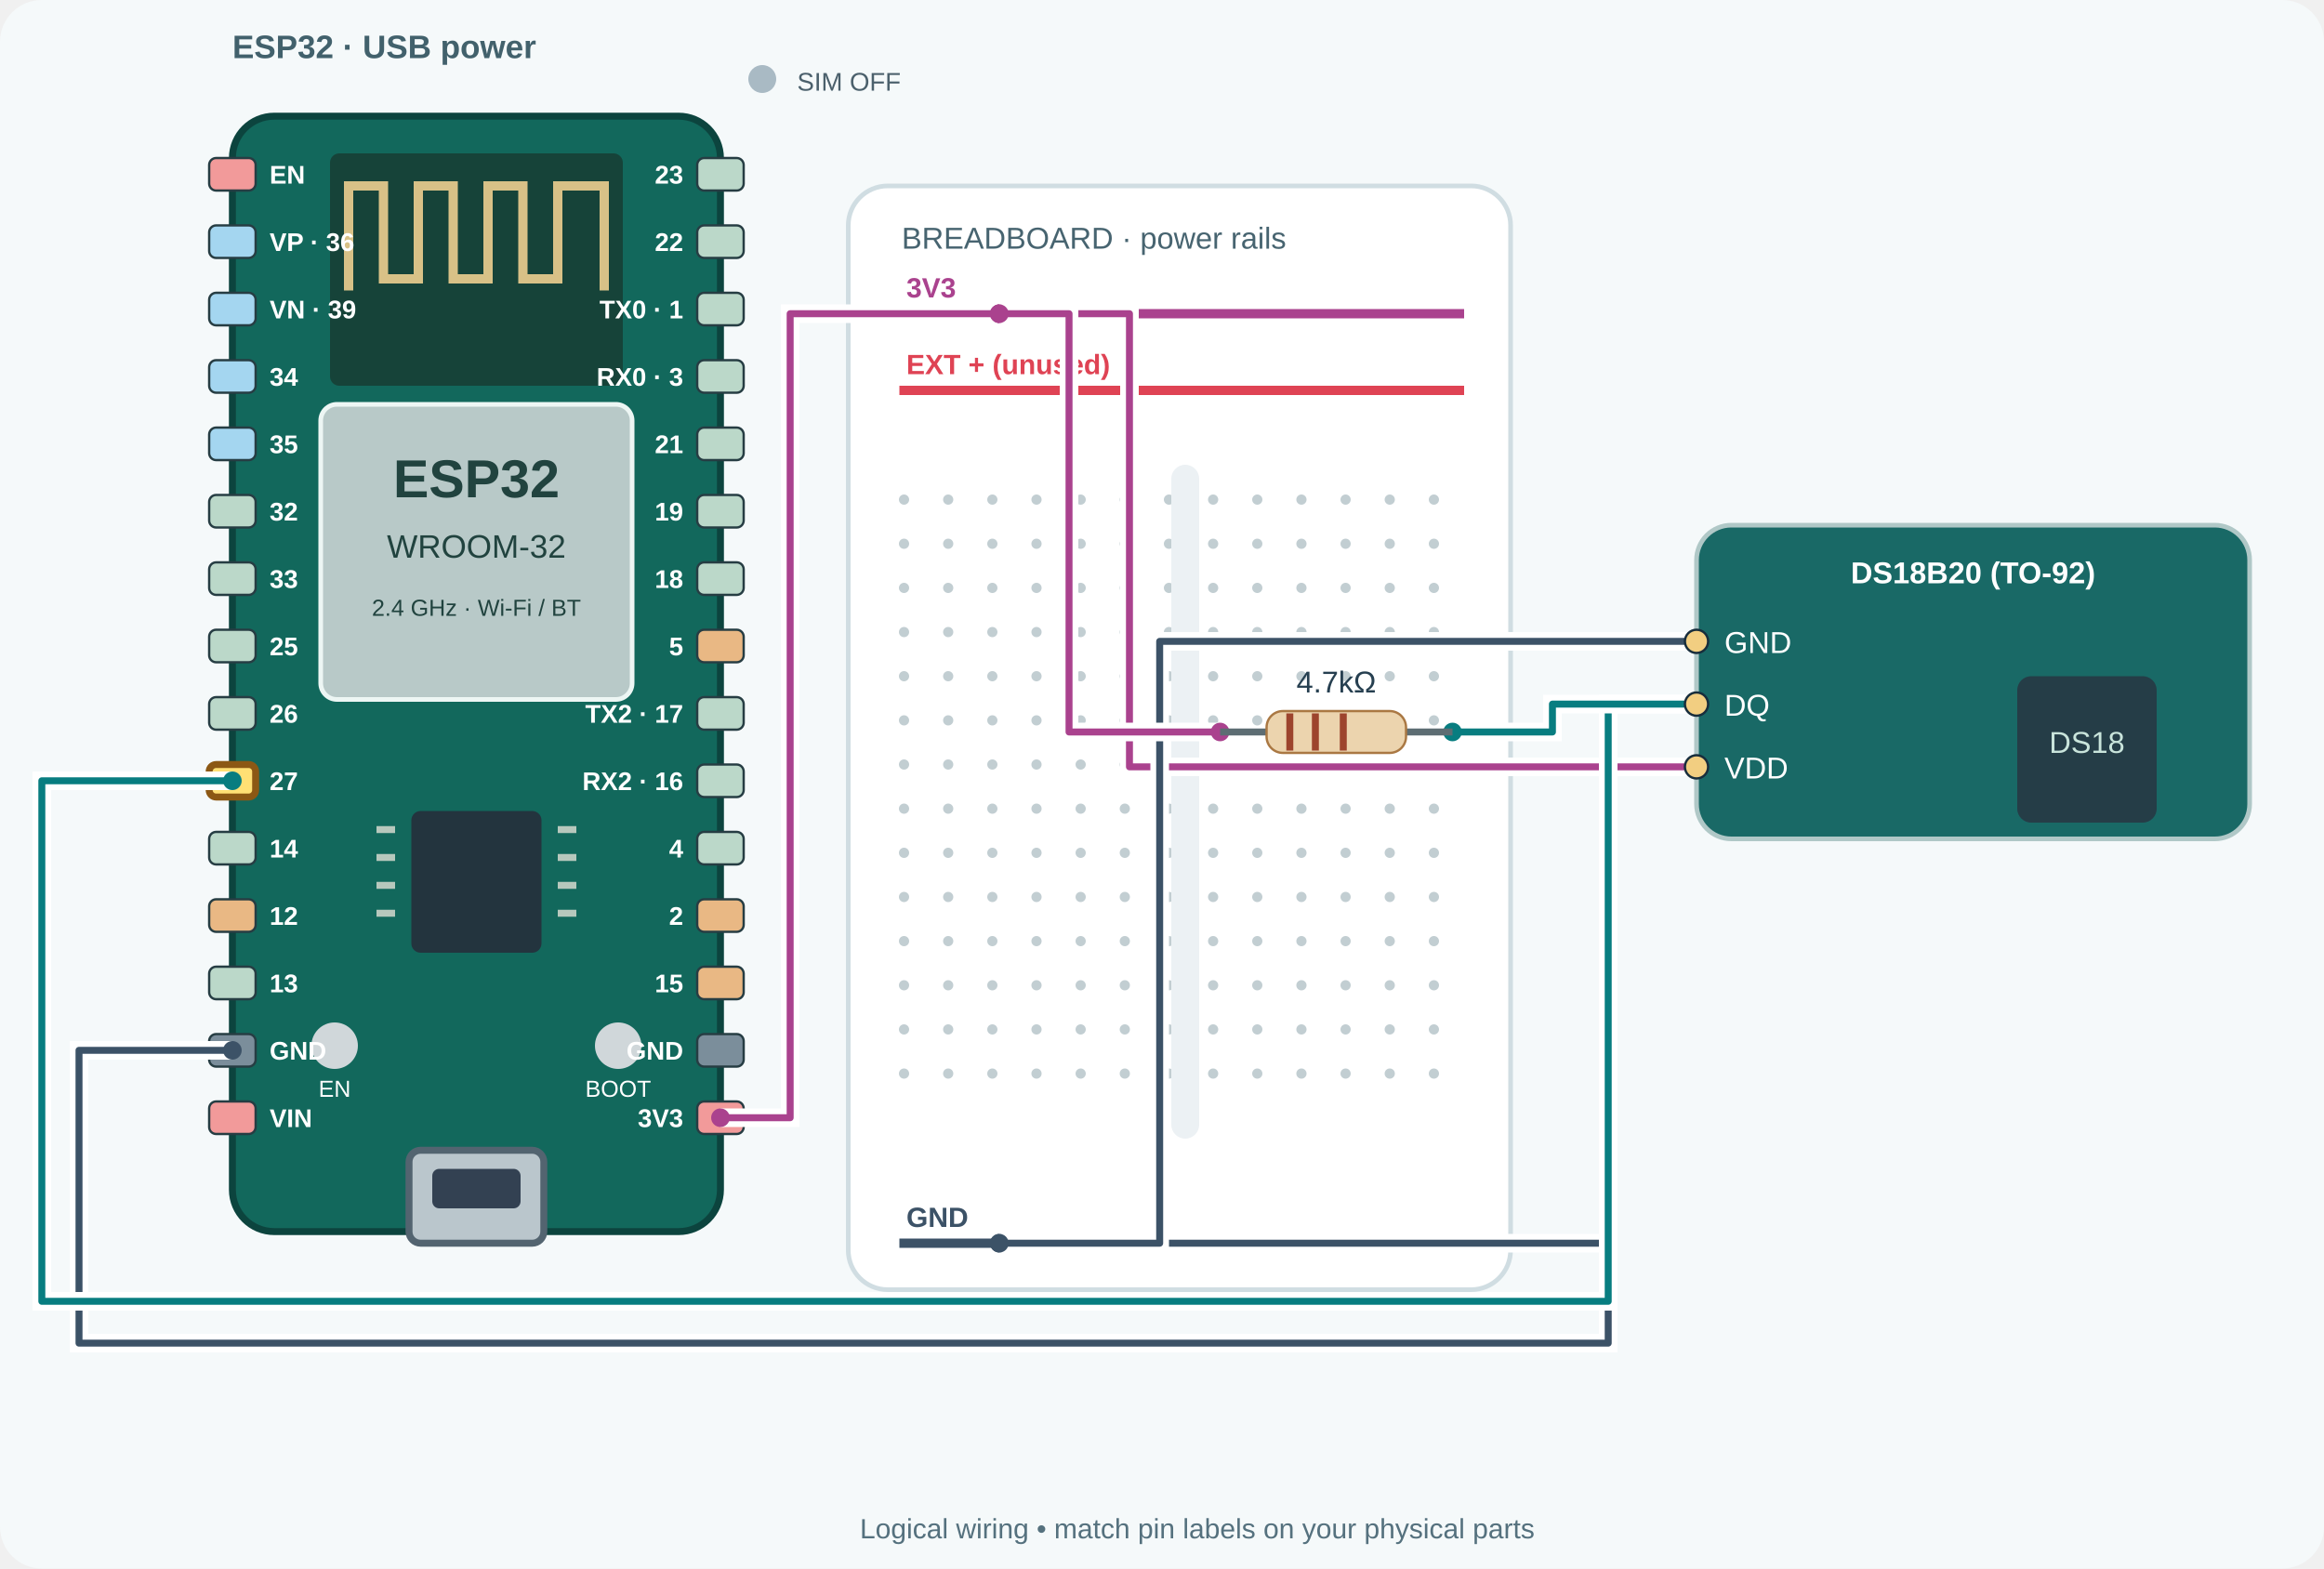
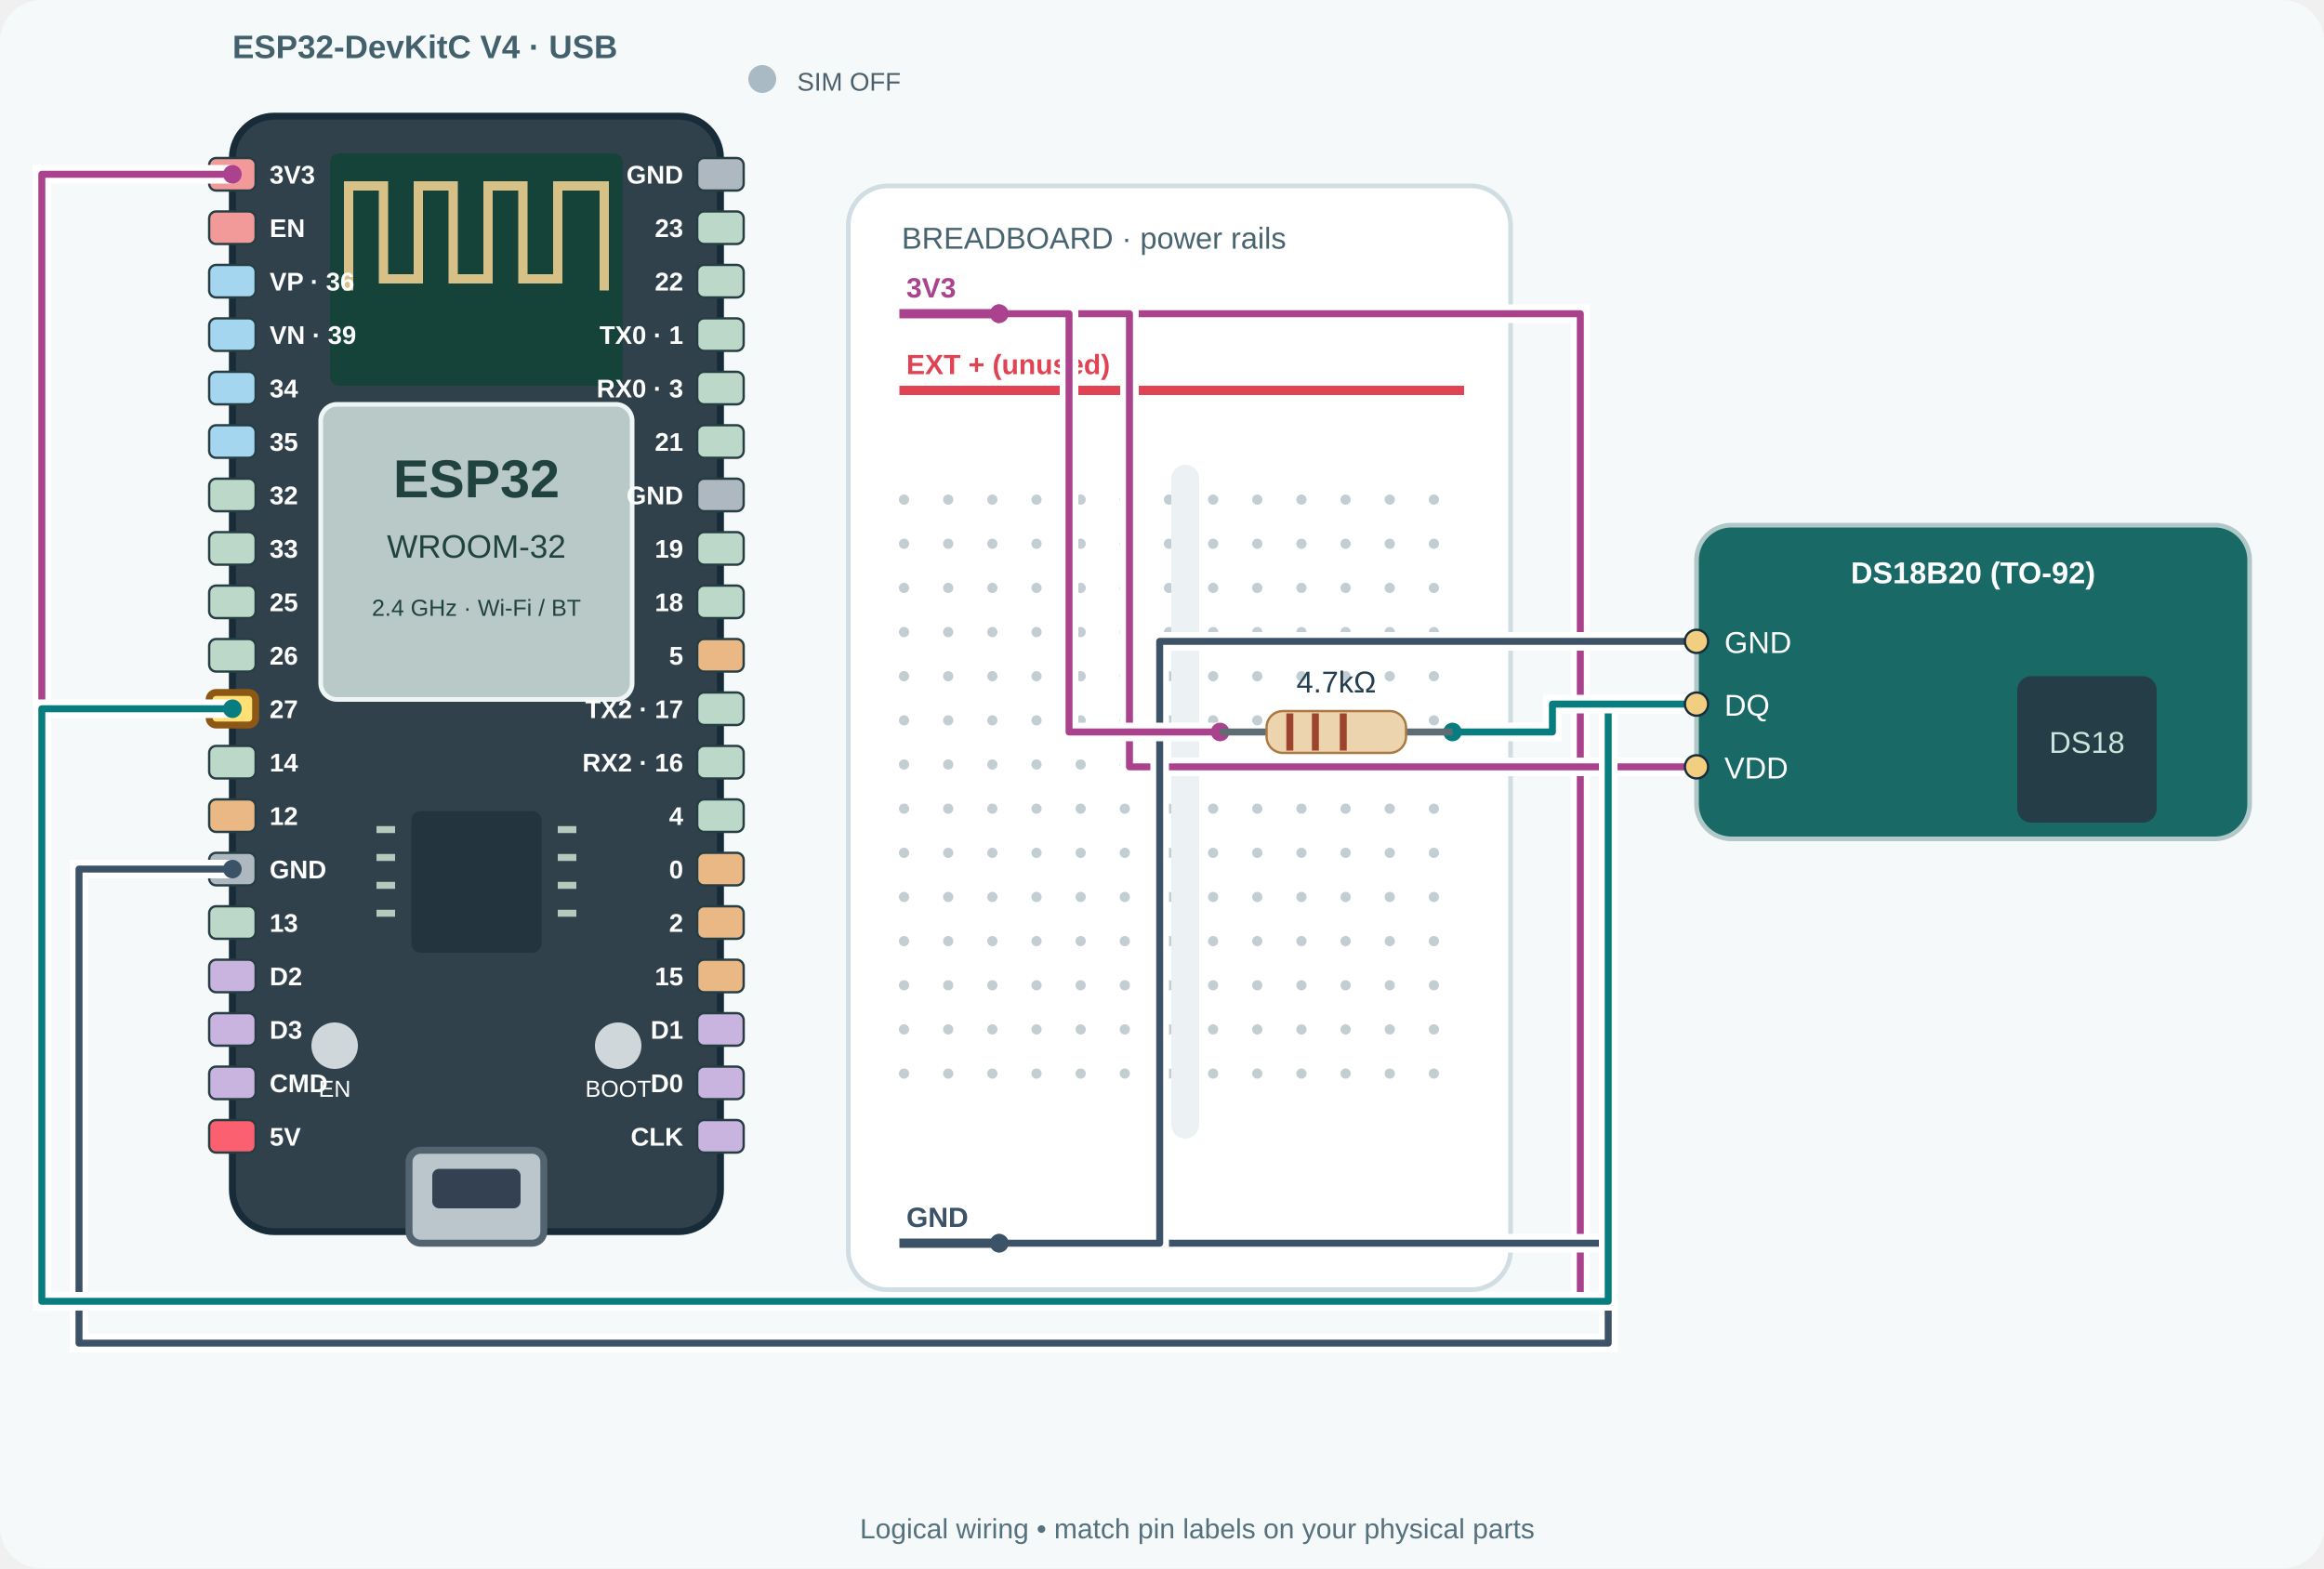
<svg xmlns="http://www.w3.org/2000/svg" viewBox="0 0 1000 675" role="img" aria-labelledby="circuit-title circuit-desc" class="circuit" style="font-family:Arial,sans-serif" data-powered="false">
  <rect width="1000" height="675" rx="18" fill="#f5f9fa" />
-   <text x="100" y="25" font-size="14" fill="#42616c" font-weight="bold">ESP32 · USB power</text>
+   <text x="100" y="25" font-size="14" fill="#42616c" font-weight="bold">ESP32-DevKitC V4 · USB</text>
  <rect x="365" y="80" width="285" height="475" rx="17" fill="#fff" stroke="#d0dde2" stroke-width="2" />
  <text x="388" y="107" font-size="13" fill="#476470">BREADBOARD · power rails</text>
  <circle cx="389" cy="215" r="2.2" fill="#c2ced2" />
  <circle cx="408" cy="215" r="2.2" fill="#c2ced2" />
  <circle cx="427" cy="215" r="2.2" fill="#c2ced2" />
  <circle cx="446" cy="215" r="2.2" fill="#c2ced2" />
  <circle cx="465" cy="215" r="2.2" fill="#c2ced2" />
  <circle cx="484" cy="215" r="2.2" fill="#c2ced2" />
  <circle cx="503" cy="215" r="2.2" fill="#c2ced2" />
  <circle cx="522" cy="215" r="2.2" fill="#c2ced2" />
  <circle cx="541" cy="215" r="2.2" fill="#c2ced2" />
  <circle cx="560" cy="215" r="2.2" fill="#c2ced2" />
  <circle cx="579" cy="215" r="2.2" fill="#c2ced2" />
  <circle cx="598" cy="215" r="2.2" fill="#c2ced2" />
  <circle cx="617" cy="215" r="2.2" fill="#c2ced2" />
  <circle cx="389" cy="234" r="2.2" fill="#c2ced2" />
  <circle cx="408" cy="234" r="2.2" fill="#c2ced2" />
  <circle cx="427" cy="234" r="2.2" fill="#c2ced2" />
  <circle cx="446" cy="234" r="2.2" fill="#c2ced2" />
  <circle cx="465" cy="234" r="2.2" fill="#c2ced2" />
  <circle cx="484" cy="234" r="2.2" fill="#c2ced2" />
  <circle cx="503" cy="234" r="2.2" fill="#c2ced2" />
  <circle cx="522" cy="234" r="2.2" fill="#c2ced2" />
  <circle cx="541" cy="234" r="2.2" fill="#c2ced2" />
  <circle cx="560" cy="234" r="2.2" fill="#c2ced2" />
  <circle cx="579" cy="234" r="2.2" fill="#c2ced2" />
  <circle cx="598" cy="234" r="2.2" fill="#c2ced2" />
  <circle cx="617" cy="234" r="2.2" fill="#c2ced2" />
  <circle cx="389" cy="253" r="2.2" fill="#c2ced2" />
  <circle cx="408" cy="253" r="2.2" fill="#c2ced2" />
  <circle cx="427" cy="253" r="2.2" fill="#c2ced2" />
  <circle cx="446" cy="253" r="2.2" fill="#c2ced2" />
  <circle cx="465" cy="253" r="2.2" fill="#c2ced2" />
  <circle cx="484" cy="253" r="2.2" fill="#c2ced2" />
  <circle cx="503" cy="253" r="2.2" fill="#c2ced2" />
  <circle cx="522" cy="253" r="2.2" fill="#c2ced2" />
  <circle cx="541" cy="253" r="2.2" fill="#c2ced2" />
  <circle cx="560" cy="253" r="2.2" fill="#c2ced2" />
  <circle cx="579" cy="253" r="2.2" fill="#c2ced2" />
  <circle cx="598" cy="253" r="2.2" fill="#c2ced2" />
  <circle cx="617" cy="253" r="2.2" fill="#c2ced2" />
  <circle cx="389" cy="272" r="2.2" fill="#c2ced2" />
  <circle cx="408" cy="272" r="2.2" fill="#c2ced2" />
  <circle cx="427" cy="272" r="2.2" fill="#c2ced2" />
  <circle cx="446" cy="272" r="2.2" fill="#c2ced2" />
  <circle cx="465" cy="272" r="2.2" fill="#c2ced2" />
  <circle cx="484" cy="272" r="2.2" fill="#c2ced2" />
  <circle cx="503" cy="272" r="2.2" fill="#c2ced2" />
  <circle cx="522" cy="272" r="2.2" fill="#c2ced2" />
  <circle cx="541" cy="272" r="2.2" fill="#c2ced2" />
  <circle cx="560" cy="272" r="2.2" fill="#c2ced2" />
  <circle cx="579" cy="272" r="2.2" fill="#c2ced2" />
  <circle cx="598" cy="272" r="2.2" fill="#c2ced2" />
  <circle cx="617" cy="272" r="2.2" fill="#c2ced2" />
  <circle cx="389" cy="291" r="2.2" fill="#c2ced2" />
  <circle cx="408" cy="291" r="2.2" fill="#c2ced2" />
  <circle cx="427" cy="291" r="2.2" fill="#c2ced2" />
  <circle cx="446" cy="291" r="2.2" fill="#c2ced2" />
  <circle cx="465" cy="291" r="2.2" fill="#c2ced2" />
  <circle cx="484" cy="291" r="2.2" fill="#c2ced2" />
  <circle cx="503" cy="291" r="2.2" fill="#c2ced2" />
  <circle cx="522" cy="291" r="2.2" fill="#c2ced2" />
  <circle cx="541" cy="291" r="2.2" fill="#c2ced2" />
  <circle cx="560" cy="291" r="2.2" fill="#c2ced2" />
  <circle cx="579" cy="291" r="2.2" fill="#c2ced2" />
  <circle cx="598" cy="291" r="2.2" fill="#c2ced2" />
  <circle cx="617" cy="291" r="2.2" fill="#c2ced2" />
  <circle cx="389" cy="310" r="2.2" fill="#c2ced2" />
  <circle cx="408" cy="310" r="2.2" fill="#c2ced2" />
  <circle cx="427" cy="310" r="2.2" fill="#c2ced2" />
  <circle cx="446" cy="310" r="2.2" fill="#c2ced2" />
  <circle cx="465" cy="310" r="2.2" fill="#c2ced2" />
  <circle cx="484" cy="310" r="2.2" fill="#c2ced2" />
  <circle cx="503" cy="310" r="2.2" fill="#c2ced2" />
  <circle cx="522" cy="310" r="2.2" fill="#c2ced2" />
  <circle cx="541" cy="310" r="2.2" fill="#c2ced2" />
  <circle cx="560" cy="310" r="2.2" fill="#c2ced2" />
  <circle cx="579" cy="310" r="2.2" fill="#c2ced2" />
  <circle cx="598" cy="310" r="2.2" fill="#c2ced2" />
  <circle cx="617" cy="310" r="2.2" fill="#c2ced2" />
  <circle cx="389" cy="329" r="2.2" fill="#c2ced2" />
  <circle cx="408" cy="329" r="2.2" fill="#c2ced2" />
  <circle cx="427" cy="329" r="2.2" fill="#c2ced2" />
  <circle cx="446" cy="329" r="2.2" fill="#c2ced2" />
  <circle cx="465" cy="329" r="2.2" fill="#c2ced2" />
  <circle cx="484" cy="329" r="2.2" fill="#c2ced2" />
  <circle cx="503" cy="329" r="2.2" fill="#c2ced2" />
  <circle cx="522" cy="329" r="2.2" fill="#c2ced2" />
  <circle cx="541" cy="329" r="2.2" fill="#c2ced2" />
  <circle cx="560" cy="329" r="2.2" fill="#c2ced2" />
  <circle cx="579" cy="329" r="2.2" fill="#c2ced2" />
  <circle cx="598" cy="329" r="2.2" fill="#c2ced2" />
  <circle cx="617" cy="329" r="2.2" fill="#c2ced2" />
  <circle cx="389" cy="348" r="2.2" fill="#c2ced2" />
  <circle cx="408" cy="348" r="2.2" fill="#c2ced2" />
  <circle cx="427" cy="348" r="2.2" fill="#c2ced2" />
  <circle cx="446" cy="348" r="2.2" fill="#c2ced2" />
  <circle cx="465" cy="348" r="2.2" fill="#c2ced2" />
  <circle cx="484" cy="348" r="2.2" fill="#c2ced2" />
  <circle cx="503" cy="348" r="2.2" fill="#c2ced2" />
  <circle cx="522" cy="348" r="2.2" fill="#c2ced2" />
  <circle cx="541" cy="348" r="2.2" fill="#c2ced2" />
  <circle cx="560" cy="348" r="2.2" fill="#c2ced2" />
  <circle cx="579" cy="348" r="2.2" fill="#c2ced2" />
  <circle cx="598" cy="348" r="2.2" fill="#c2ced2" />
  <circle cx="617" cy="348" r="2.2" fill="#c2ced2" />
  <circle cx="389" cy="367" r="2.2" fill="#c2ced2" />
  <circle cx="408" cy="367" r="2.2" fill="#c2ced2" />
  <circle cx="427" cy="367" r="2.2" fill="#c2ced2" />
  <circle cx="446" cy="367" r="2.2" fill="#c2ced2" />
  <circle cx="465" cy="367" r="2.2" fill="#c2ced2" />
  <circle cx="484" cy="367" r="2.2" fill="#c2ced2" />
  <circle cx="503" cy="367" r="2.2" fill="#c2ced2" />
  <circle cx="522" cy="367" r="2.2" fill="#c2ced2" />
  <circle cx="541" cy="367" r="2.2" fill="#c2ced2" />
  <circle cx="560" cy="367" r="2.2" fill="#c2ced2" />
  <circle cx="579" cy="367" r="2.2" fill="#c2ced2" />
  <circle cx="598" cy="367" r="2.2" fill="#c2ced2" />
  <circle cx="617" cy="367" r="2.2" fill="#c2ced2" />
  <circle cx="389" cy="386" r="2.2" fill="#c2ced2" />
  <circle cx="408" cy="386" r="2.2" fill="#c2ced2" />
  <circle cx="427" cy="386" r="2.2" fill="#c2ced2" />
  <circle cx="446" cy="386" r="2.2" fill="#c2ced2" />
  <circle cx="465" cy="386" r="2.2" fill="#c2ced2" />
  <circle cx="484" cy="386" r="2.2" fill="#c2ced2" />
  <circle cx="503" cy="386" r="2.2" fill="#c2ced2" />
  <circle cx="522" cy="386" r="2.2" fill="#c2ced2" />
  <circle cx="541" cy="386" r="2.2" fill="#c2ced2" />
  <circle cx="560" cy="386" r="2.2" fill="#c2ced2" />
  <circle cx="579" cy="386" r="2.2" fill="#c2ced2" />
  <circle cx="598" cy="386" r="2.2" fill="#c2ced2" />
  <circle cx="617" cy="386" r="2.2" fill="#c2ced2" />
  <circle cx="389" cy="405" r="2.2" fill="#c2ced2" />
  <circle cx="408" cy="405" r="2.2" fill="#c2ced2" />
  <circle cx="427" cy="405" r="2.2" fill="#c2ced2" />
  <circle cx="446" cy="405" r="2.2" fill="#c2ced2" />
  <circle cx="465" cy="405" r="2.2" fill="#c2ced2" />
  <circle cx="484" cy="405" r="2.2" fill="#c2ced2" />
  <circle cx="503" cy="405" r="2.2" fill="#c2ced2" />
  <circle cx="522" cy="405" r="2.2" fill="#c2ced2" />
  <circle cx="541" cy="405" r="2.2" fill="#c2ced2" />
  <circle cx="560" cy="405" r="2.2" fill="#c2ced2" />
  <circle cx="579" cy="405" r="2.2" fill="#c2ced2" />
  <circle cx="598" cy="405" r="2.2" fill="#c2ced2" />
  <circle cx="617" cy="405" r="2.2" fill="#c2ced2" />
  <circle cx="389" cy="424" r="2.2" fill="#c2ced2" />
  <circle cx="408" cy="424" r="2.2" fill="#c2ced2" />
  <circle cx="427" cy="424" r="2.2" fill="#c2ced2" />
  <circle cx="446" cy="424" r="2.2" fill="#c2ced2" />
  <circle cx="465" cy="424" r="2.2" fill="#c2ced2" />
  <circle cx="484" cy="424" r="2.2" fill="#c2ced2" />
  <circle cx="503" cy="424" r="2.2" fill="#c2ced2" />
  <circle cx="522" cy="424" r="2.2" fill="#c2ced2" />
  <circle cx="541" cy="424" r="2.2" fill="#c2ced2" />
  <circle cx="560" cy="424" r="2.2" fill="#c2ced2" />
  <circle cx="579" cy="424" r="2.2" fill="#c2ced2" />
  <circle cx="598" cy="424" r="2.2" fill="#c2ced2" />
  <circle cx="617" cy="424" r="2.2" fill="#c2ced2" />
  <circle cx="389" cy="443" r="2.2" fill="#c2ced2" />
  <circle cx="408" cy="443" r="2.2" fill="#c2ced2" />
  <circle cx="427" cy="443" r="2.2" fill="#c2ced2" />
  <circle cx="446" cy="443" r="2.2" fill="#c2ced2" />
  <circle cx="465" cy="443" r="2.2" fill="#c2ced2" />
  <circle cx="484" cy="443" r="2.2" fill="#c2ced2" />
  <circle cx="503" cy="443" r="2.2" fill="#c2ced2" />
  <circle cx="522" cy="443" r="2.2" fill="#c2ced2" />
  <circle cx="541" cy="443" r="2.2" fill="#c2ced2" />
  <circle cx="560" cy="443" r="2.2" fill="#c2ced2" />
  <circle cx="579" cy="443" r="2.2" fill="#c2ced2" />
  <circle cx="598" cy="443" r="2.2" fill="#c2ced2" />
  <circle cx="617" cy="443" r="2.2" fill="#c2ced2" />
  <circle cx="389" cy="462" r="2.2" fill="#c2ced2" />
  <circle cx="408" cy="462" r="2.2" fill="#c2ced2" />
  <circle cx="427" cy="462" r="2.2" fill="#c2ced2" />
  <circle cx="446" cy="462" r="2.2" fill="#c2ced2" />
  <circle cx="465" cy="462" r="2.2" fill="#c2ced2" />
  <circle cx="484" cy="462" r="2.2" fill="#c2ced2" />
  <circle cx="503" cy="462" r="2.2" fill="#c2ced2" />
  <circle cx="522" cy="462" r="2.2" fill="#c2ced2" />
  <circle cx="541" cy="462" r="2.2" fill="#c2ced2" />
  <circle cx="560" cy="462" r="2.2" fill="#c2ced2" />
  <circle cx="579" cy="462" r="2.2" fill="#c2ced2" />
  <circle cx="598" cy="462" r="2.2" fill="#c2ced2" />
  <circle cx="617" cy="462" r="2.2" fill="#c2ced2" />
  <rect x="504" y="200" width="12" height="290" rx="6" fill="#ecf1f4" />
  <path d="M387 135H630" stroke="#aa428e" stroke-width="4" />
  <text x="390" y="128" fill="#aa428e" font-size="12" font-weight="bold">3V3</text>
  <path d="M387 168H630" stroke="#df4354" stroke-width="4" />
  <text x="390" y="161" fill="#df4354" font-size="12" font-weight="bold">EXT + (unused)</text>
  <path d="M387 535H630" stroke="#3c5267" stroke-width="4" />
  <text x="390" y="528" fill="#3c5267" font-size="12" font-weight="bold">GND</text>
-   <g transform="translate(100 50) scale(1)">
-     <rect width="210" height="480" rx="18" fill="#12685c" stroke="#0c443e" stroke-width="3" />
+   <g transform="translate(100 50) scale(1 1)">
+     <rect width="210" height="480" rx="18" fill="#30414b" stroke="#172c38" stroke-width="3" />
    <rect x="42" y="16" width="126" height="100" rx="4" fill="#164339" />
    <path d="M50 75V30h15v40h15V30h15v40h15V30h15v40h15V30h20v45" fill="none" stroke="#d8c187" stroke-width="4" />
    <rect x="38" y="124" width="134" height="127" rx="7" fill="#b8c9c8" stroke="#edf6f4" stroke-width="2" />
    <text x="105" y="164" text-anchor="middle" font-size="23" fill="#21433f" font-weight="bold">ESP32</text>
    <text x="105" y="190" text-anchor="middle" font-size="14" fill="#21433f">WROOM-32</text>
    <text x="105" y="215" text-anchor="middle" font-size="10" fill="#21433f">2.4 GHz · Wi-Fi / BT</text>
    <rect x="77" y="299" width="56" height="61" rx="4" fill="#23343e" />
    <path d="M70 307h-8m8 12h-8m8 12h-8m8 12h-8m78-36h8m-8 12h8m-8 12h8m-8 12h8" stroke="#b7c8bd" stroke-width="3" />
    <circle cx="44" cy="400" r="10" fill="#d0d7da" />
    <circle cx="166" cy="400" r="10" fill="#d0d7da" />
    <text x="44" y="422" text-anchor="middle" font-size="10" fill="white">EN</text>
    <text x="166" y="422" text-anchor="middle" font-size="10" fill="white">BOOT</text>
    <rect x="76" y="445" width="58" height="40" rx="5" fill="#bac6cc" stroke="#536470" stroke-width="3" />
    <rect x="86" y="453" width="38" height="17" rx="3" fill="#334152" />
    <g class="pin " opacity="1">
-       <rect x="-27" y="12" width="54" height="26" fill="transparent" />
+       <rect x="-27" y="14" width="54" height="22" fill="transparent" />
      <rect class="pin-pad" x="-10" y="18" width="20" height="14" rx="3" fill="#f29a9a" stroke="#263d43" stroke-width="1" />
-       <text x="16" y="29" text-anchor="start" font-size="11" font-weight="bold" fill="#fff">EN</text>
-     </g>
-     <g class="pin " opacity="1">
-       <rect x="-27" y="41" width="54" height="26" fill="transparent" />
-       <rect class="pin-pad" x="-10" y="47" width="20" height="14" rx="3" fill="#a4d6f0" stroke="#263d43" stroke-width="1" />
-       <text x="16" y="58" text-anchor="start" font-size="11" font-weight="bold" fill="#fff">VP · 36</text>
-     </g>
-     <g class="pin " opacity="1">
-       <rect x="-27" y="70" width="54" height="26" fill="transparent" />
-       <rect class="pin-pad" x="-10" y="76" width="20" height="14" rx="3" fill="#a4d6f0" stroke="#263d43" stroke-width="1" />
-       <text x="16" y="87" text-anchor="start" font-size="11" font-weight="bold" fill="#fff">VN · 39</text>
-     </g>
-     <g class="pin " opacity="1">
-       <rect x="-27" y="99" width="54" height="26" fill="transparent" />
-       <rect class="pin-pad" x="-10" y="105" width="20" height="14" rx="3" fill="#a4d6f0" stroke="#263d43" stroke-width="1" />
-       <text x="16" y="116" text-anchor="start" font-size="11" font-weight="bold" fill="#fff">34</text>
-     </g>
-     <g class="pin " opacity="1">
-       <rect x="-27" y="128" width="54" height="26" fill="transparent" />
-       <rect class="pin-pad" x="-10" y="134" width="20" height="14" rx="3" fill="#a4d6f0" stroke="#263d43" stroke-width="1" />
-       <text x="16" y="145" text-anchor="start" font-size="11" font-weight="bold" fill="#fff">35</text>
-     </g>
-     <g class="pin " opacity="1">
-       <rect x="-27" y="157" width="54" height="26" fill="transparent" />
-       <rect class="pin-pad" x="-10" y="163" width="20" height="14" rx="3" fill="#bbd8c9" stroke="#263d43" stroke-width="1" />
-       <text x="16" y="174" text-anchor="start" font-size="11" font-weight="bold" fill="#fff">32</text>
-     </g>
-     <g class="pin " opacity="1">
-       <rect x="-27" y="186" width="54" height="26" fill="transparent" />
-       <rect class="pin-pad" x="-10" y="192" width="20" height="14" rx="3" fill="#bbd8c9" stroke="#263d43" stroke-width="1" />
-       <text x="16" y="203" text-anchor="start" font-size="11" font-weight="bold" fill="#fff">33</text>
-     </g>
-     <g class="pin " opacity="1">
-       <rect x="-27" y="215" width="54" height="26" fill="transparent" />
-       <rect class="pin-pad" x="-10" y="221" width="20" height="14" rx="3" fill="#bbd8c9" stroke="#263d43" stroke-width="1" />
-       <text x="16" y="232" text-anchor="start" font-size="11" font-weight="bold" fill="#fff">25</text>
-     </g>
-     <g class="pin " opacity="1">
-       <rect x="-27" y="244" width="54" height="26" fill="transparent" />
-       <rect class="pin-pad" x="-10" y="250" width="20" height="14" rx="3" fill="#bbd8c9" stroke="#263d43" stroke-width="1" />
-       <text x="16" y="261" text-anchor="start" font-size="11" font-weight="bold" fill="#fff">26</text>
+       <text x="16" y="29" text-anchor="start" font-size="11" font-weight="bold" fill="#fff">3V3</text>
+     </g>
+     <g class="pin " opacity="1">
+       <rect x="-27" y="37" width="54" height="22" fill="transparent" />
+       <rect class="pin-pad" x="-10" y="41" width="20" height="14" rx="3" fill="#f29a9a" stroke="#263d43" stroke-width="1" />
+       <text x="16" y="52" text-anchor="start" font-size="11" font-weight="bold" fill="#fff">EN</text>
+     </g>
+     <g class="pin " opacity="1">
+       <rect x="-27" y="60" width="54" height="22" fill="transparent" />
+       <rect class="pin-pad" x="-10" y="64" width="20" height="14" rx="3" fill="#a4d6f0" stroke="#263d43" stroke-width="1" />
+       <text x="16" y="75" text-anchor="start" font-size="11" font-weight="bold" fill="#fff">VP · 36</text>
+     </g>
+     <g class="pin " opacity="1">
+       <rect x="-27" y="83" width="54" height="22" fill="transparent" />
+       <rect class="pin-pad" x="-10" y="87" width="20" height="14" rx="3" fill="#a4d6f0" stroke="#263d43" stroke-width="1" />
+       <text x="16" y="98" text-anchor="start" font-size="11" font-weight="bold" fill="#fff">VN · 39</text>
+     </g>
+     <g class="pin " opacity="1">
+       <rect x="-27" y="106" width="54" height="22" fill="transparent" />
+       <rect class="pin-pad" x="-10" y="110" width="20" height="14" rx="3" fill="#a4d6f0" stroke="#263d43" stroke-width="1" />
+       <text x="16" y="121" text-anchor="start" font-size="11" font-weight="bold" fill="#fff">34</text>
+     </g>
+     <g class="pin " opacity="1">
+       <rect x="-27" y="129" width="54" height="22" fill="transparent" />
+       <rect class="pin-pad" x="-10" y="133" width="20" height="14" rx="3" fill="#a4d6f0" stroke="#263d43" stroke-width="1" />
+       <text x="16" y="144" text-anchor="start" font-size="11" font-weight="bold" fill="#fff">35</text>
+     </g>
+     <g class="pin " opacity="1">
+       <rect x="-27" y="152" width="54" height="22" fill="transparent" />
+       <rect class="pin-pad" x="-10" y="156" width="20" height="14" rx="3" fill="#bbd8c9" stroke="#263d43" stroke-width="1" />
+       <text x="16" y="167" text-anchor="start" font-size="11" font-weight="bold" fill="#fff">32</text>
+     </g>
+     <g class="pin " opacity="1">
+       <rect x="-27" y="175" width="54" height="22" fill="transparent" />
+       <rect class="pin-pad" x="-10" y="179" width="20" height="14" rx="3" fill="#bbd8c9" stroke="#263d43" stroke-width="1" />
+       <text x="16" y="190" text-anchor="start" font-size="11" font-weight="bold" fill="#fff">33</text>
+     </g>
+     <g class="pin " opacity="1">
+       <rect x="-27" y="198" width="54" height="22" fill="transparent" />
+       <rect class="pin-pad" x="-10" y="202" width="20" height="14" rx="3" fill="#bbd8c9" stroke="#263d43" stroke-width="1" />
+       <text x="16" y="213" text-anchor="start" font-size="11" font-weight="bold" fill="#fff">25</text>
+     </g>
+     <g class="pin " opacity="1">
+       <rect x="-27" y="221" width="54" height="22" fill="transparent" />
+       <rect class="pin-pad" x="-10" y="225" width="20" height="14" rx="3" fill="#bbd8c9" stroke="#263d43" stroke-width="1" />
+       <text x="16" y="236" text-anchor="start" font-size="11" font-weight="bold" fill="#fff">26</text>
    </g>
    <g class="pin chosen" opacity="1">
-       <rect x="-27" y="273" width="54" height="26" fill="transparent" />
-       <rect class="pin-pad" x="-10" y="279" width="20" height="14" rx="3" fill="#ffe074" stroke="#8c5814" stroke-width="3" />
-       <text x="16" y="290" text-anchor="start" font-size="11" font-weight="bold" fill="#fff">27</text>
-     </g>
-     <g class="pin " opacity="1">
-       <rect x="-27" y="302" width="54" height="26" fill="transparent" />
-       <rect class="pin-pad" x="-10" y="308" width="20" height="14" rx="3" fill="#bbd8c9" stroke="#263d43" stroke-width="1" />
-       <text x="16" y="319" text-anchor="start" font-size="11" font-weight="bold" fill="#fff">14</text>
-     </g>
-     <g class="pin " opacity="1">
-       <rect x="-27" y="331" width="54" height="26" fill="transparent" />
-       <rect class="pin-pad" x="-10" y="337" width="20" height="14" rx="3" fill="#e9b884" stroke="#263d43" stroke-width="1" />
-       <text x="16" y="348" text-anchor="start" font-size="11" font-weight="bold" fill="#fff">12</text>
-     </g>
-     <g class="pin " opacity="1">
-       <rect x="-27" y="360" width="54" height="26" fill="transparent" />
-       <rect class="pin-pad" x="-10" y="366" width="20" height="14" rx="3" fill="#bbd8c9" stroke="#263d43" stroke-width="1" />
-       <text x="16" y="377" text-anchor="start" font-size="11" font-weight="bold" fill="#fff">13</text>
-     </g>
-     <g class="pin " opacity="1">
-       <rect x="-27" y="389" width="54" height="26" fill="transparent" />
-       <rect class="pin-pad" x="-10" y="395" width="20" height="14" rx="3" fill="#7b8e9b" stroke="#263d43" stroke-width="1" />
-       <text x="16" y="406" text-anchor="start" font-size="11" font-weight="bold" fill="#fff">GND</text>
-     </g>
-     <g class="pin " opacity="1">
-       <rect x="-27" y="418" width="54" height="26" fill="transparent" />
-       <rect class="pin-pad" x="-10" y="424" width="20" height="14" rx="3" fill="#f29a9a" stroke="#263d43" stroke-width="1" />
-       <text x="16" y="435" text-anchor="start" font-size="11" font-weight="bold" fill="#fff">VIN</text>
-     </g>
-     <g class="pin " opacity="1">
-       <rect x="183" y="12" width="54" height="26" fill="transparent" />
-       <rect class="pin-pad" x="200" y="18" width="20" height="14" rx="3" fill="#bbd8c9" stroke="#263d43" stroke-width="1" />
-       <text x="194" y="29" text-anchor="end" font-size="11" font-weight="bold" fill="#fff">23</text>
-     </g>
-     <g class="pin " opacity="1">
-       <rect x="183" y="41" width="54" height="26" fill="transparent" />
-       <rect class="pin-pad" x="200" y="47" width="20" height="14" rx="3" fill="#bbd8c9" stroke="#263d43" stroke-width="1" />
-       <text x="194" y="58" text-anchor="end" font-size="11" font-weight="bold" fill="#fff">22</text>
-     </g>
-     <g class="pin " opacity="1">
-       <rect x="183" y="70" width="54" height="26" fill="transparent" />
-       <rect class="pin-pad" x="200" y="76" width="20" height="14" rx="3" fill="#bbd8c9" stroke="#263d43" stroke-width="1" />
-       <text x="194" y="87" text-anchor="end" font-size="11" font-weight="bold" fill="#fff">TX0 · 1</text>
-     </g>
-     <g class="pin " opacity="1">
-       <rect x="183" y="99" width="54" height="26" fill="transparent" />
-       <rect class="pin-pad" x="200" y="105" width="20" height="14" rx="3" fill="#bbd8c9" stroke="#263d43" stroke-width="1" />
-       <text x="194" y="116" text-anchor="end" font-size="11" font-weight="bold" fill="#fff">RX0 · 3</text>
-     </g>
-     <g class="pin " opacity="1">
-       <rect x="183" y="128" width="54" height="26" fill="transparent" />
-       <rect class="pin-pad" x="200" y="134" width="20" height="14" rx="3" fill="#bbd8c9" stroke="#263d43" stroke-width="1" />
-       <text x="194" y="145" text-anchor="end" font-size="11" font-weight="bold" fill="#fff">21</text>
-     </g>
-     <g class="pin " opacity="1">
-       <rect x="183" y="157" width="54" height="26" fill="transparent" />
-       <rect class="pin-pad" x="200" y="163" width="20" height="14" rx="3" fill="#bbd8c9" stroke="#263d43" stroke-width="1" />
-       <text x="194" y="174" text-anchor="end" font-size="11" font-weight="bold" fill="#fff">19</text>
-     </g>
-     <g class="pin " opacity="1">
-       <rect x="183" y="186" width="54" height="26" fill="transparent" />
-       <rect class="pin-pad" x="200" y="192" width="20" height="14" rx="3" fill="#bbd8c9" stroke="#263d43" stroke-width="1" />
-       <text x="194" y="203" text-anchor="end" font-size="11" font-weight="bold" fill="#fff">18</text>
-     </g>
-     <g class="pin " opacity="1">
-       <rect x="183" y="215" width="54" height="26" fill="transparent" />
-       <rect class="pin-pad" x="200" y="221" width="20" height="14" rx="3" fill="#e9b884" stroke="#263d43" stroke-width="1" />
-       <text x="194" y="232" text-anchor="end" font-size="11" font-weight="bold" fill="#fff">5</text>
-     </g>
-     <g class="pin " opacity="1">
-       <rect x="183" y="244" width="54" height="26" fill="transparent" />
-       <rect class="pin-pad" x="200" y="250" width="20" height="14" rx="3" fill="#bbd8c9" stroke="#263d43" stroke-width="1" />
-       <text x="194" y="261" text-anchor="end" font-size="11" font-weight="bold" fill="#fff">TX2 · 17</text>
-     </g>
-     <g class="pin " opacity="1">
-       <rect x="183" y="273" width="54" height="26" fill="transparent" />
-       <rect class="pin-pad" x="200" y="279" width="20" height="14" rx="3" fill="#bbd8c9" stroke="#263d43" stroke-width="1" />
-       <text x="194" y="290" text-anchor="end" font-size="11" font-weight="bold" fill="#fff">RX2 · 16</text>
-     </g>
-     <g class="pin " opacity="1">
-       <rect x="183" y="302" width="54" height="26" fill="transparent" />
-       <rect class="pin-pad" x="200" y="308" width="20" height="14" rx="3" fill="#bbd8c9" stroke="#263d43" stroke-width="1" />
-       <text x="194" y="319" text-anchor="end" font-size="11" font-weight="bold" fill="#fff">4</text>
-     </g>
-     <g class="pin " opacity="1">
-       <rect x="183" y="331" width="54" height="26" fill="transparent" />
-       <rect class="pin-pad" x="200" y="337" width="20" height="14" rx="3" fill="#e9b884" stroke="#263d43" stroke-width="1" />
-       <text x="194" y="348" text-anchor="end" font-size="11" font-weight="bold" fill="#fff">2</text>
-     </g>
-     <g class="pin " opacity="1">
-       <rect x="183" y="360" width="54" height="26" fill="transparent" />
-       <rect class="pin-pad" x="200" y="366" width="20" height="14" rx="3" fill="#e9b884" stroke="#263d43" stroke-width="1" />
-       <text x="194" y="377" text-anchor="end" font-size="11" font-weight="bold" fill="#fff">15</text>
-     </g>
-     <g class="pin " opacity="1">
-       <rect x="183" y="389" width="54" height="26" fill="transparent" />
-       <rect class="pin-pad" x="200" y="395" width="20" height="14" rx="3" fill="#7b8e9b" stroke="#263d43" stroke-width="1" />
-       <text x="194" y="406" text-anchor="end" font-size="11" font-weight="bold" fill="#fff">GND</text>
-     </g>
-     <g class="pin " opacity="1">
-       <rect x="183" y="418" width="54" height="26" fill="transparent" />
-       <rect class="pin-pad" x="200" y="424" width="20" height="14" rx="3" fill="#f29a9a" stroke="#263d43" stroke-width="1" />
-       <text x="194" y="435" text-anchor="end" font-size="11" font-weight="bold" fill="#fff">3V3</text>
+       <rect x="-27" y="244" width="54" height="22" fill="transparent" />
+       <rect class="pin-pad" x="-10" y="248" width="20" height="14" rx="3" fill="#ffe074" stroke="#8c5814" stroke-width="3" />
+       <text x="16" y="259" text-anchor="start" font-size="11" font-weight="bold" fill="#fff">27</text>
+     </g>
+     <g class="pin " opacity="1">
+       <rect x="-27" y="267" width="54" height="22" fill="transparent" />
+       <rect class="pin-pad" x="-10" y="271" width="20" height="14" rx="3" fill="#bbd8c9" stroke="#263d43" stroke-width="1" />
+       <text x="16" y="282" text-anchor="start" font-size="11" font-weight="bold" fill="#fff">14</text>
+     </g>
+     <g class="pin " opacity="1">
+       <rect x="-27" y="290" width="54" height="22" fill="transparent" />
+       <rect class="pin-pad" x="-10" y="294" width="20" height="14" rx="3" fill="#e9b884" stroke="#263d43" stroke-width="1" />
+       <text x="16" y="305" text-anchor="start" font-size="11" font-weight="bold" fill="#fff">12</text>
+     </g>
+     <g class="pin " opacity="1">
+       <rect x="-27" y="313" width="54" height="22" fill="transparent" />
+       <rect class="pin-pad" x="-10" y="317" width="20" height="14" rx="3" fill="#adb8c1" stroke="#263d43" stroke-width="1" />
+       <text x="16" y="328" text-anchor="start" font-size="11" font-weight="bold" fill="#fff">GND</text>
+     </g>
+     <g class="pin " opacity="1">
+       <rect x="-27" y="336" width="54" height="22" fill="transparent" />
+       <rect class="pin-pad" x="-10" y="340" width="20" height="14" rx="3" fill="#bbd8c9" stroke="#263d43" stroke-width="1" />
+       <text x="16" y="351" text-anchor="start" font-size="11" font-weight="bold" fill="#fff">13</text>
+     </g>
+     <g class="pin " opacity="1">
+       <rect x="-27" y="359" width="54" height="22" fill="transparent" />
+       <rect class="pin-pad" x="-10" y="363" width="20" height="14" rx="3" fill="#c9b3df" stroke="#263d43" stroke-width="1" />
+       <text x="16" y="374" text-anchor="start" font-size="11" font-weight="bold" fill="#fff">D2</text>
+     </g>
+     <g class="pin " opacity="1">
+       <rect x="-27" y="382" width="54" height="22" fill="transparent" />
+       <rect class="pin-pad" x="-10" y="386" width="20" height="14" rx="3" fill="#c9b3df" stroke="#263d43" stroke-width="1" />
+       <text x="16" y="397" text-anchor="start" font-size="11" font-weight="bold" fill="#fff">D3</text>
+     </g>
+     <g class="pin " opacity="1">
+       <rect x="-27" y="405" width="54" height="22" fill="transparent" />
+       <rect class="pin-pad" x="-10" y="409" width="20" height="14" rx="3" fill="#c9b3df" stroke="#263d43" stroke-width="1" />
+       <text x="16" y="420" text-anchor="start" font-size="11" font-weight="bold" fill="#fff">CMD</text>
+     </g>
+     <g class="pin " opacity="1">
+       <rect x="-27" y="428" width="54" height="22" fill="transparent" />
+       <rect class="pin-pad" x="-10" y="432" width="20" height="14" rx="3" fill="#fb6070" stroke="#263d43" stroke-width="1" />
+       <text x="16" y="443" text-anchor="start" font-size="11" font-weight="bold" fill="#fff">5V</text>
+     </g>
+     <g class="pin " opacity="1">
+       <rect x="183" y="14" width="54" height="22" fill="transparent" />
+       <rect class="pin-pad" x="200" y="18" width="20" height="14" rx="3" fill="#adb8c1" stroke="#263d43" stroke-width="1" />
+       <text x="194" y="29" text-anchor="end" font-size="11" font-weight="bold" fill="#fff">GND</text>
+     </g>
+     <g class="pin " opacity="1">
+       <rect x="183" y="37" width="54" height="22" fill="transparent" />
+       <rect class="pin-pad" x="200" y="41" width="20" height="14" rx="3" fill="#bbd8c9" stroke="#263d43" stroke-width="1" />
+       <text x="194" y="52" text-anchor="end" font-size="11" font-weight="bold" fill="#fff">23</text>
+     </g>
+     <g class="pin " opacity="1">
+       <rect x="183" y="60" width="54" height="22" fill="transparent" />
+       <rect class="pin-pad" x="200" y="64" width="20" height="14" rx="3" fill="#bbd8c9" stroke="#263d43" stroke-width="1" />
+       <text x="194" y="75" text-anchor="end" font-size="11" font-weight="bold" fill="#fff">22</text>
+     </g>
+     <g class="pin " opacity="1">
+       <rect x="183" y="83" width="54" height="22" fill="transparent" />
+       <rect class="pin-pad" x="200" y="87" width="20" height="14" rx="3" fill="#bbd8c9" stroke="#263d43" stroke-width="1" />
+       <text x="194" y="98" text-anchor="end" font-size="11" font-weight="bold" fill="#fff">TX0 · 1</text>
+     </g>
+     <g class="pin " opacity="1">
+       <rect x="183" y="106" width="54" height="22" fill="transparent" />
+       <rect class="pin-pad" x="200" y="110" width="20" height="14" rx="3" fill="#bbd8c9" stroke="#263d43" stroke-width="1" />
+       <text x="194" y="121" text-anchor="end" font-size="11" font-weight="bold" fill="#fff">RX0 · 3</text>
+     </g>
+     <g class="pin " opacity="1">
+       <rect x="183" y="129" width="54" height="22" fill="transparent" />
+       <rect class="pin-pad" x="200" y="133" width="20" height="14" rx="3" fill="#bbd8c9" stroke="#263d43" stroke-width="1" />
+       <text x="194" y="144" text-anchor="end" font-size="11" font-weight="bold" fill="#fff">21</text>
+     </g>
+     <g class="pin " opacity="1">
+       <rect x="183" y="152" width="54" height="22" fill="transparent" />
+       <rect class="pin-pad" x="200" y="156" width="20" height="14" rx="3" fill="#adb8c1" stroke="#263d43" stroke-width="1" />
+       <text x="194" y="167" text-anchor="end" font-size="11" font-weight="bold" fill="#fff">GND</text>
+     </g>
+     <g class="pin " opacity="1">
+       <rect x="183" y="175" width="54" height="22" fill="transparent" />
+       <rect class="pin-pad" x="200" y="179" width="20" height="14" rx="3" fill="#bbd8c9" stroke="#263d43" stroke-width="1" />
+       <text x="194" y="190" text-anchor="end" font-size="11" font-weight="bold" fill="#fff">19</text>
+     </g>
+     <g class="pin " opacity="1">
+       <rect x="183" y="198" width="54" height="22" fill="transparent" />
+       <rect class="pin-pad" x="200" y="202" width="20" height="14" rx="3" fill="#bbd8c9" stroke="#263d43" stroke-width="1" />
+       <text x="194" y="213" text-anchor="end" font-size="11" font-weight="bold" fill="#fff">18</text>
+     </g>
+     <g class="pin " opacity="1">
+       <rect x="183" y="221" width="54" height="22" fill="transparent" />
+       <rect class="pin-pad" x="200" y="225" width="20" height="14" rx="3" fill="#e9b884" stroke="#263d43" stroke-width="1" />
+       <text x="194" y="236" text-anchor="end" font-size="11" font-weight="bold" fill="#fff">5</text>
+     </g>
+     <g class="pin " opacity="1">
+       <rect x="183" y="244" width="54" height="22" fill="transparent" />
+       <rect class="pin-pad" x="200" y="248" width="20" height="14" rx="3" fill="#bbd8c9" stroke="#263d43" stroke-width="1" />
+       <text x="194" y="259" text-anchor="end" font-size="11" font-weight="bold" fill="#fff">TX2 · 17</text>
+     </g>
+     <g class="pin " opacity="1">
+       <rect x="183" y="267" width="54" height="22" fill="transparent" />
+       <rect class="pin-pad" x="200" y="271" width="20" height="14" rx="3" fill="#bbd8c9" stroke="#263d43" stroke-width="1" />
+       <text x="194" y="282" text-anchor="end" font-size="11" font-weight="bold" fill="#fff">RX2 · 16</text>
+     </g>
+     <g class="pin " opacity="1">
+       <rect x="183" y="290" width="54" height="22" fill="transparent" />
+       <rect class="pin-pad" x="200" y="294" width="20" height="14" rx="3" fill="#bbd8c9" stroke="#263d43" stroke-width="1" />
+       <text x="194" y="305" text-anchor="end" font-size="11" font-weight="bold" fill="#fff">4</text>
+     </g>
+     <g class="pin " opacity="1">
+       <rect x="183" y="313" width="54" height="22" fill="transparent" />
+       <rect class="pin-pad" x="200" y="317" width="20" height="14" rx="3" fill="#e9b884" stroke="#263d43" stroke-width="1" />
+       <text x="194" y="328" text-anchor="end" font-size="11" font-weight="bold" fill="#fff">0</text>
+     </g>
+     <g class="pin " opacity="1">
+       <rect x="183" y="336" width="54" height="22" fill="transparent" />
+       <rect class="pin-pad" x="200" y="340" width="20" height="14" rx="3" fill="#e9b884" stroke="#263d43" stroke-width="1" />
+       <text x="194" y="351" text-anchor="end" font-size="11" font-weight="bold" fill="#fff">2</text>
+     </g>
+     <g class="pin " opacity="1">
+       <rect x="183" y="359" width="54" height="22" fill="transparent" />
+       <rect class="pin-pad" x="200" y="363" width="20" height="14" rx="3" fill="#e9b884" stroke="#263d43" stroke-width="1" />
+       <text x="194" y="374" text-anchor="end" font-size="11" font-weight="bold" fill="#fff">15</text>
+     </g>
+     <g class="pin " opacity="1">
+       <rect x="183" y="382" width="54" height="22" fill="transparent" />
+       <rect class="pin-pad" x="200" y="386" width="20" height="14" rx="3" fill="#c9b3df" stroke="#263d43" stroke-width="1" />
+       <text x="194" y="397" text-anchor="end" font-size="11" font-weight="bold" fill="#fff">D1</text>
+     </g>
+     <g class="pin " opacity="1">
+       <rect x="183" y="405" width="54" height="22" fill="transparent" />
+       <rect class="pin-pad" x="200" y="409" width="20" height="14" rx="3" fill="#c9b3df" stroke="#263d43" stroke-width="1" />
+       <text x="194" y="420" text-anchor="end" font-size="11" font-weight="bold" fill="#fff">D0</text>
+     </g>
+     <g class="pin " opacity="1">
+       <rect x="183" y="428" width="54" height="22" fill="transparent" />
+       <rect class="pin-pad" x="200" y="432" width="20" height="14" rx="3" fill="#c9b3df" stroke="#263d43" stroke-width="1" />
+       <text x="194" y="443" text-anchor="end" font-size="11" font-weight="bold" fill="#fff">CLK</text>
    </g>
  </g>
  <g class="circuit-wire " data-wire="0" style="opacity:1">
-     <path d="M310 481H340V135H430" stroke="white" stroke-width="8" fill="none" />
-     <path class="wire-color" d="M310 481H340V135H430" stroke="#aa428e" stroke-width="3" fill="none" stroke-linejoin="round" />
-     <circle cx="310" cy="481" r="4" fill="#aa428e" />
+     <path d="M100 75H18V560H680V135H430" stroke="white" stroke-width="8" fill="none" />
+     <path class="wire-color" d="M100 75H18V560H680V135H430" stroke="#aa428e" stroke-width="3" fill="none" stroke-linejoin="round" />
+     <circle cx="100" cy="75" r="4" fill="#aa428e" />
    <circle cx="430" cy="135" r="4" fill="#aa428e" />
  </g>
  <g class="circuit-wire " data-wire="1" style="opacity:1">
-     <path d="M100 452H34V578H692V535H430" stroke="white" stroke-width="8" fill="none" />
-     <path class="wire-color" d="M100 452H34V578H692V535H430" stroke="#3c5267" stroke-width="3" fill="none" stroke-linejoin="round" />
-     <circle cx="100" cy="452" r="4" fill="#3c5267" />
+     <path d="M100 374H34V578H692V535H430" stroke="white" stroke-width="8" fill="none" />
+     <path class="wire-color" d="M100 374H34V578H692V535H430" stroke="#3c5267" stroke-width="3" fill="none" stroke-linejoin="round" />
+     <circle cx="100" cy="374" r="4" fill="#3c5267" />
    <circle cx="430" cy="535" r="4" fill="#3c5267" />
  </g>
  <g class="circuit-wire " data-wire="2" style="opacity:1">
    <path d="M430 135H486V330H730" stroke="white" stroke-width="8" fill="none" />
    <path class="wire-color" d="M430 135H486V330H730" stroke="#aa428e" stroke-width="3" fill="none" stroke-linejoin="round" />
    <circle cx="430" cy="135" r="4" fill="#aa428e" />
    <circle cx="730" cy="330" r="4" fill="#aa428e" />
  </g>
  <g class="circuit-wire " data-wire="3" style="opacity:1">
    <path d="M430 535H499V276H730" stroke="white" stroke-width="8" fill="none" />
    <path class="wire-color" d="M430 535H499V276H730" stroke="#3c5267" stroke-width="3" fill="none" stroke-linejoin="round" />
    <circle cx="430" cy="535" r="4" fill="#3c5267" />
    <circle cx="730" cy="276" r="4" fill="#3c5267" />
  </g>
  <g class="circuit-wire " data-wire="4" style="opacity:1">
-     <path d="M100 336H18V560H692V303H730" stroke="white" stroke-width="8" fill="none" />
-     <path class="wire-color" d="M100 336H18V560H692V303H730" stroke="#087d80" stroke-width="3" fill="none" stroke-linejoin="round" />
-     <circle cx="100" cy="336" r="4" fill="#087d80" />
+     <path d="M100 305H18V560H692V303H730" stroke="white" stroke-width="8" fill="none" />
+     <path class="wire-color" d="M100 305H18V560H692V303H730" stroke="#087d80" stroke-width="3" fill="none" stroke-linejoin="round" />
+     <circle cx="100" cy="305" r="4" fill="#087d80" />
    <circle cx="730" cy="303" r="4" fill="#087d80" />
  </g>
  <g class="circuit-wire " data-wire="5" style="opacity:1">
    <path d="M430 135H460V315H525" stroke="white" stroke-width="8" fill="none" />
    <path class="wire-color" d="M430 135H460V315H525" stroke="#aa428e" stroke-width="3" fill="none" stroke-linejoin="round" />
    <circle cx="430" cy="135" r="4" fill="#aa428e" />
    <circle cx="525" cy="315" r="4" fill="#aa428e" />
  </g>
  <g class="circuit-wire " data-wire="6" style="opacity:1">
    <path d="M625 315H668V303H730" stroke="white" stroke-width="8" fill="none" />
    <path class="wire-color" d="M625 315H668V303H730" stroke="#087d80" stroke-width="3" fill="none" stroke-linejoin="round" />
    <circle cx="625" cy="315" r="4" fill="#087d80" />
    <circle cx="730" cy="303" r="4" fill="#087d80" />
  </g>
  <rect x="730" y="226" width="238" height="135" rx="15" fill="#196966" stroke="#b0c8c7" stroke-width="2" />
  <text x="849" y="251" text-anchor="middle" fill="white" font-size="13" font-weight="bold">DS18B20 (TO-92)</text>
  <circle cx="730" cy="276" r="5" fill="#f2ce81" stroke="#172d3c" />
  <text x="742" y="281" fill="white" font-size="13">GND</text>
  <circle cx="730" cy="303" r="5" fill="#f2ce81" stroke="#172d3c" />
  <text x="742" y="308" fill="white" font-size="13">DQ</text>
  <circle cx="730" cy="330" r="5" fill="#f2ce81" stroke="#172d3c" />
  <text x="742" y="335" fill="white" font-size="13">VDD</text>
  <rect x="868" y="291" width="60" height="63" rx="6" fill="#253d47" />
  <text x="898" y="324" text-anchor="middle" fill="#c9e4db" font-size="13">DS18</text>
  <path d="M525 315h20m60 0h20" stroke="#5d6d73" stroke-width="3" />
  <rect x="545" y="306" width="60" height="18" rx="7" fill="#ecd4ae" stroke="#aa7843" />
  <path d="M555 307v16m11-16v16m12-16v16" stroke="#9d442d" stroke-width="3" />
  <text x="575" y="298" text-anchor="middle" font-size="13" fill="#263f50">4.7kΩ</text>
  <circle cx="328" cy="34" r="6" fill="#a9bac4" />
  <text x="343" y="39" font-size="11" fill="#4b606c">SIM OFF</text>
  <text x="370" y="662" font-size="12" fill="#55717e">Logical wiring • match pin labels on your physical parts</text>
</svg>
